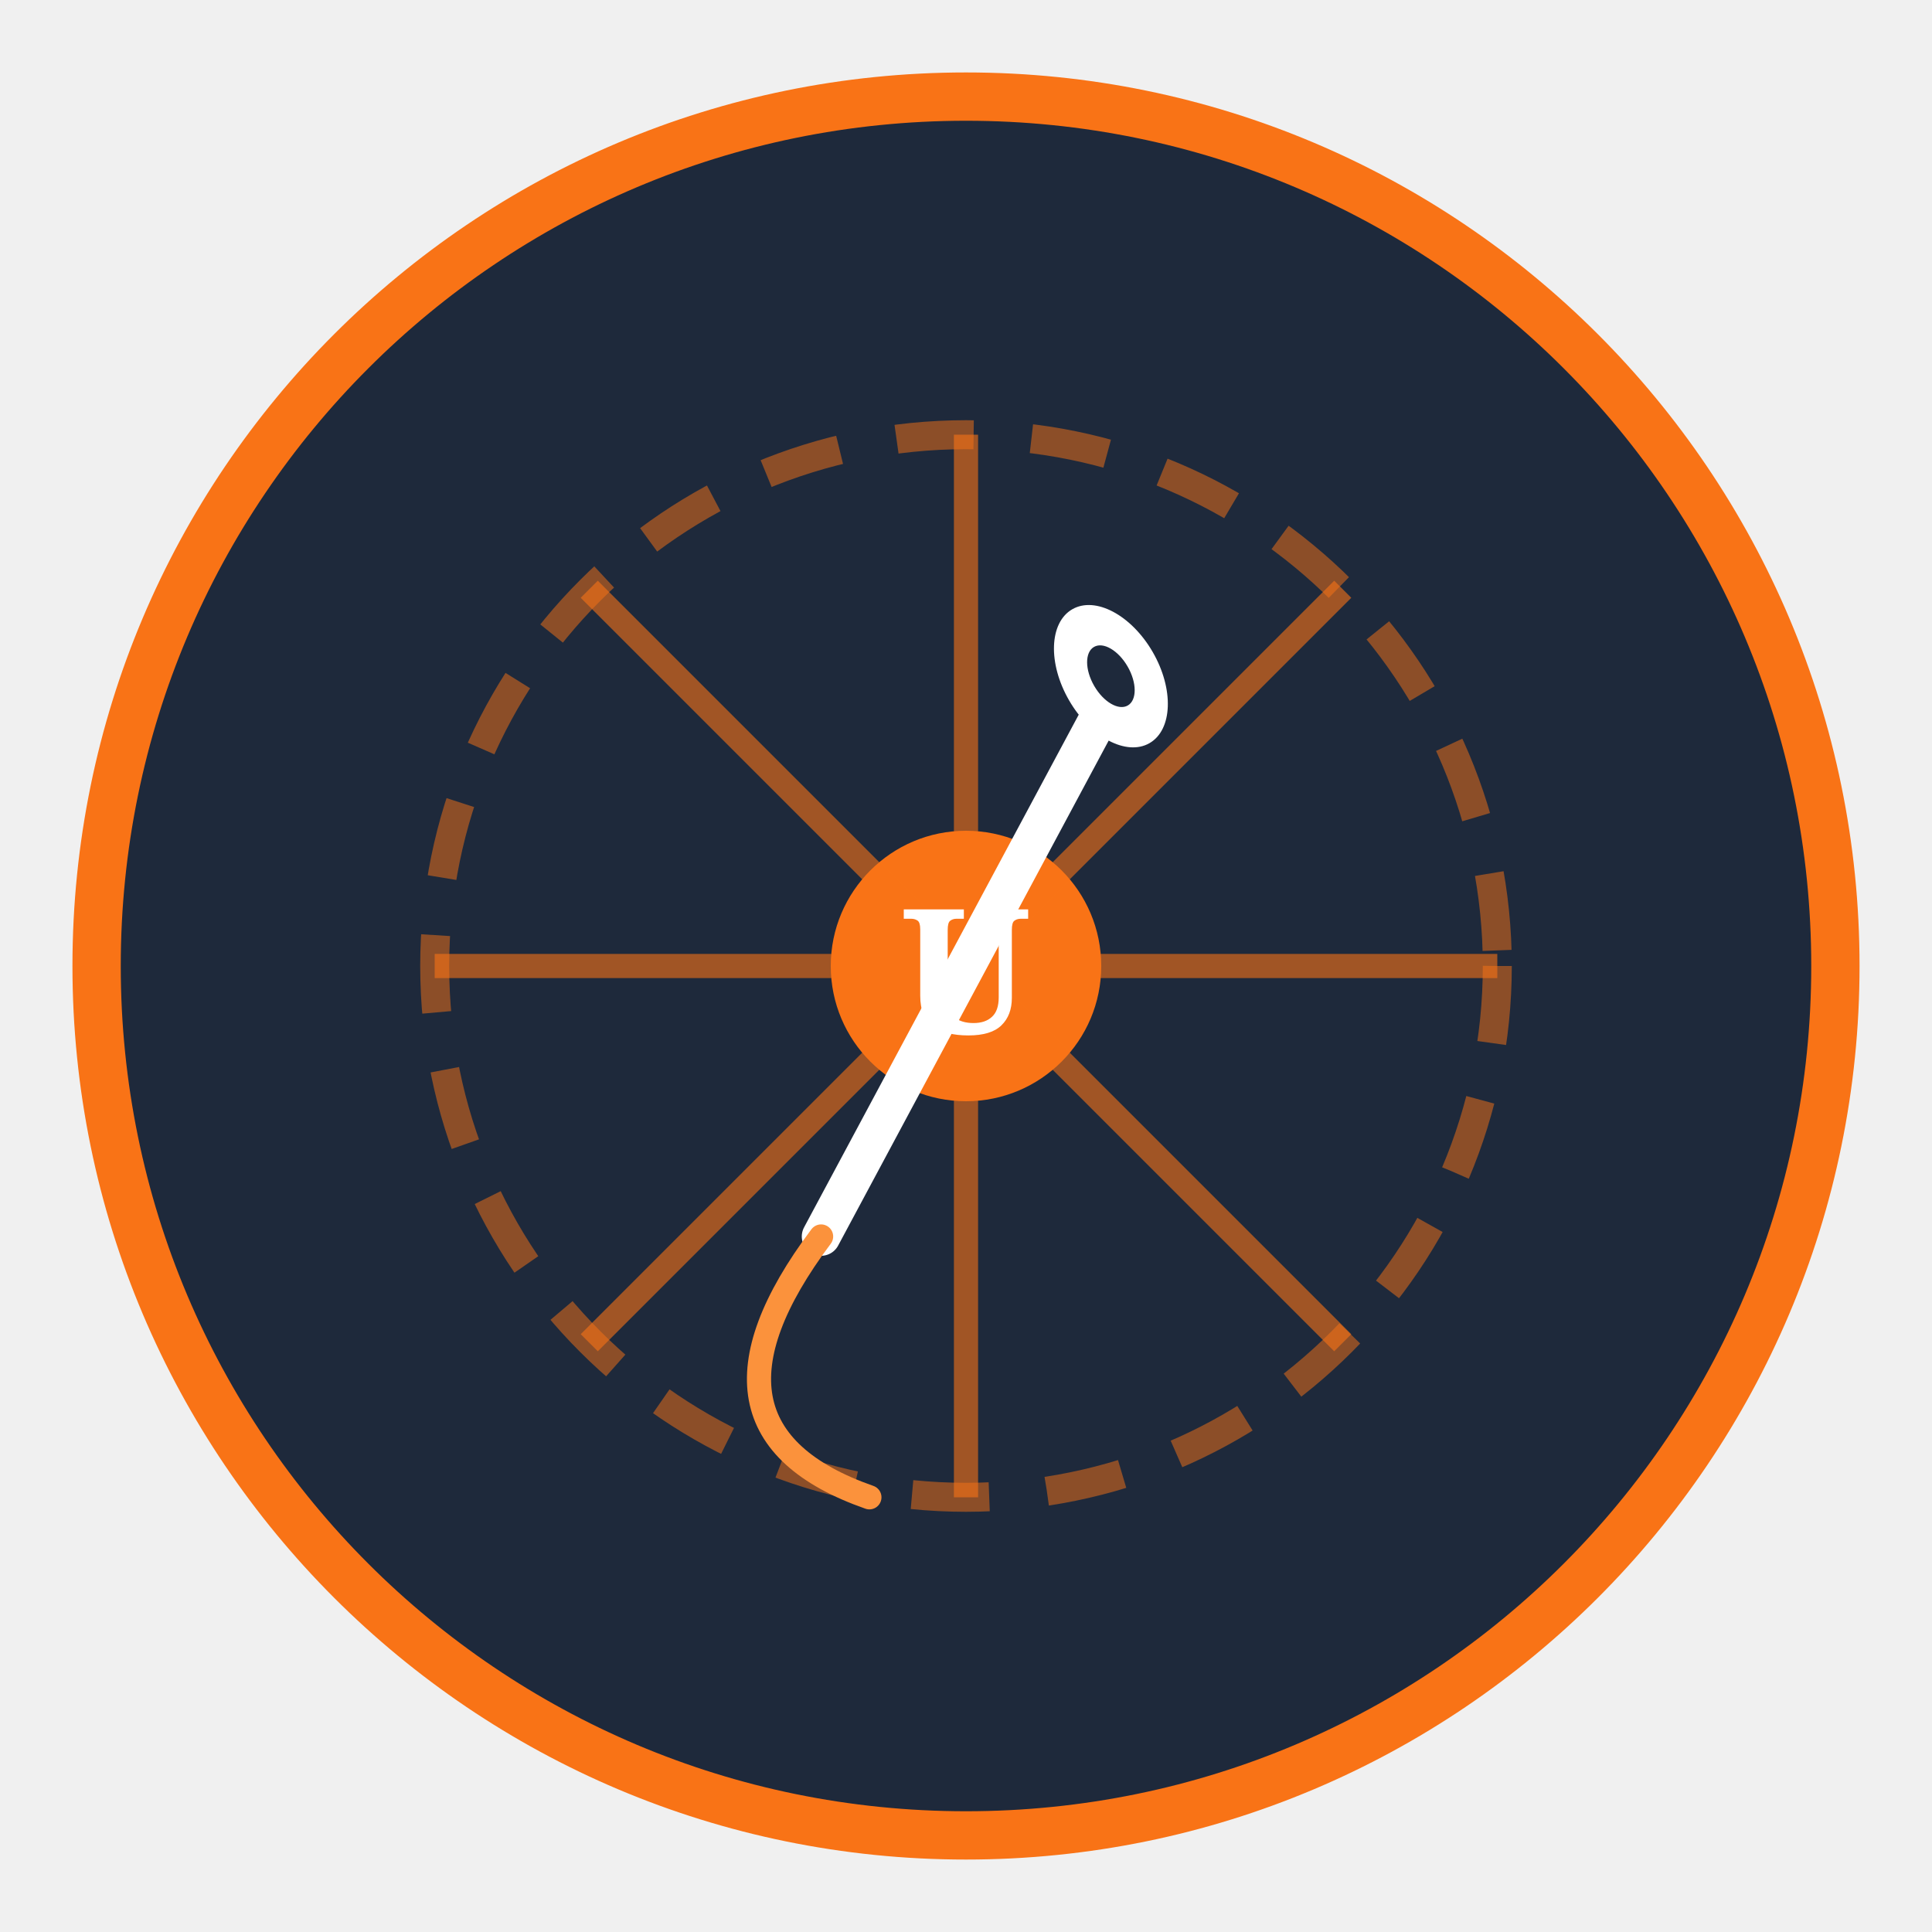
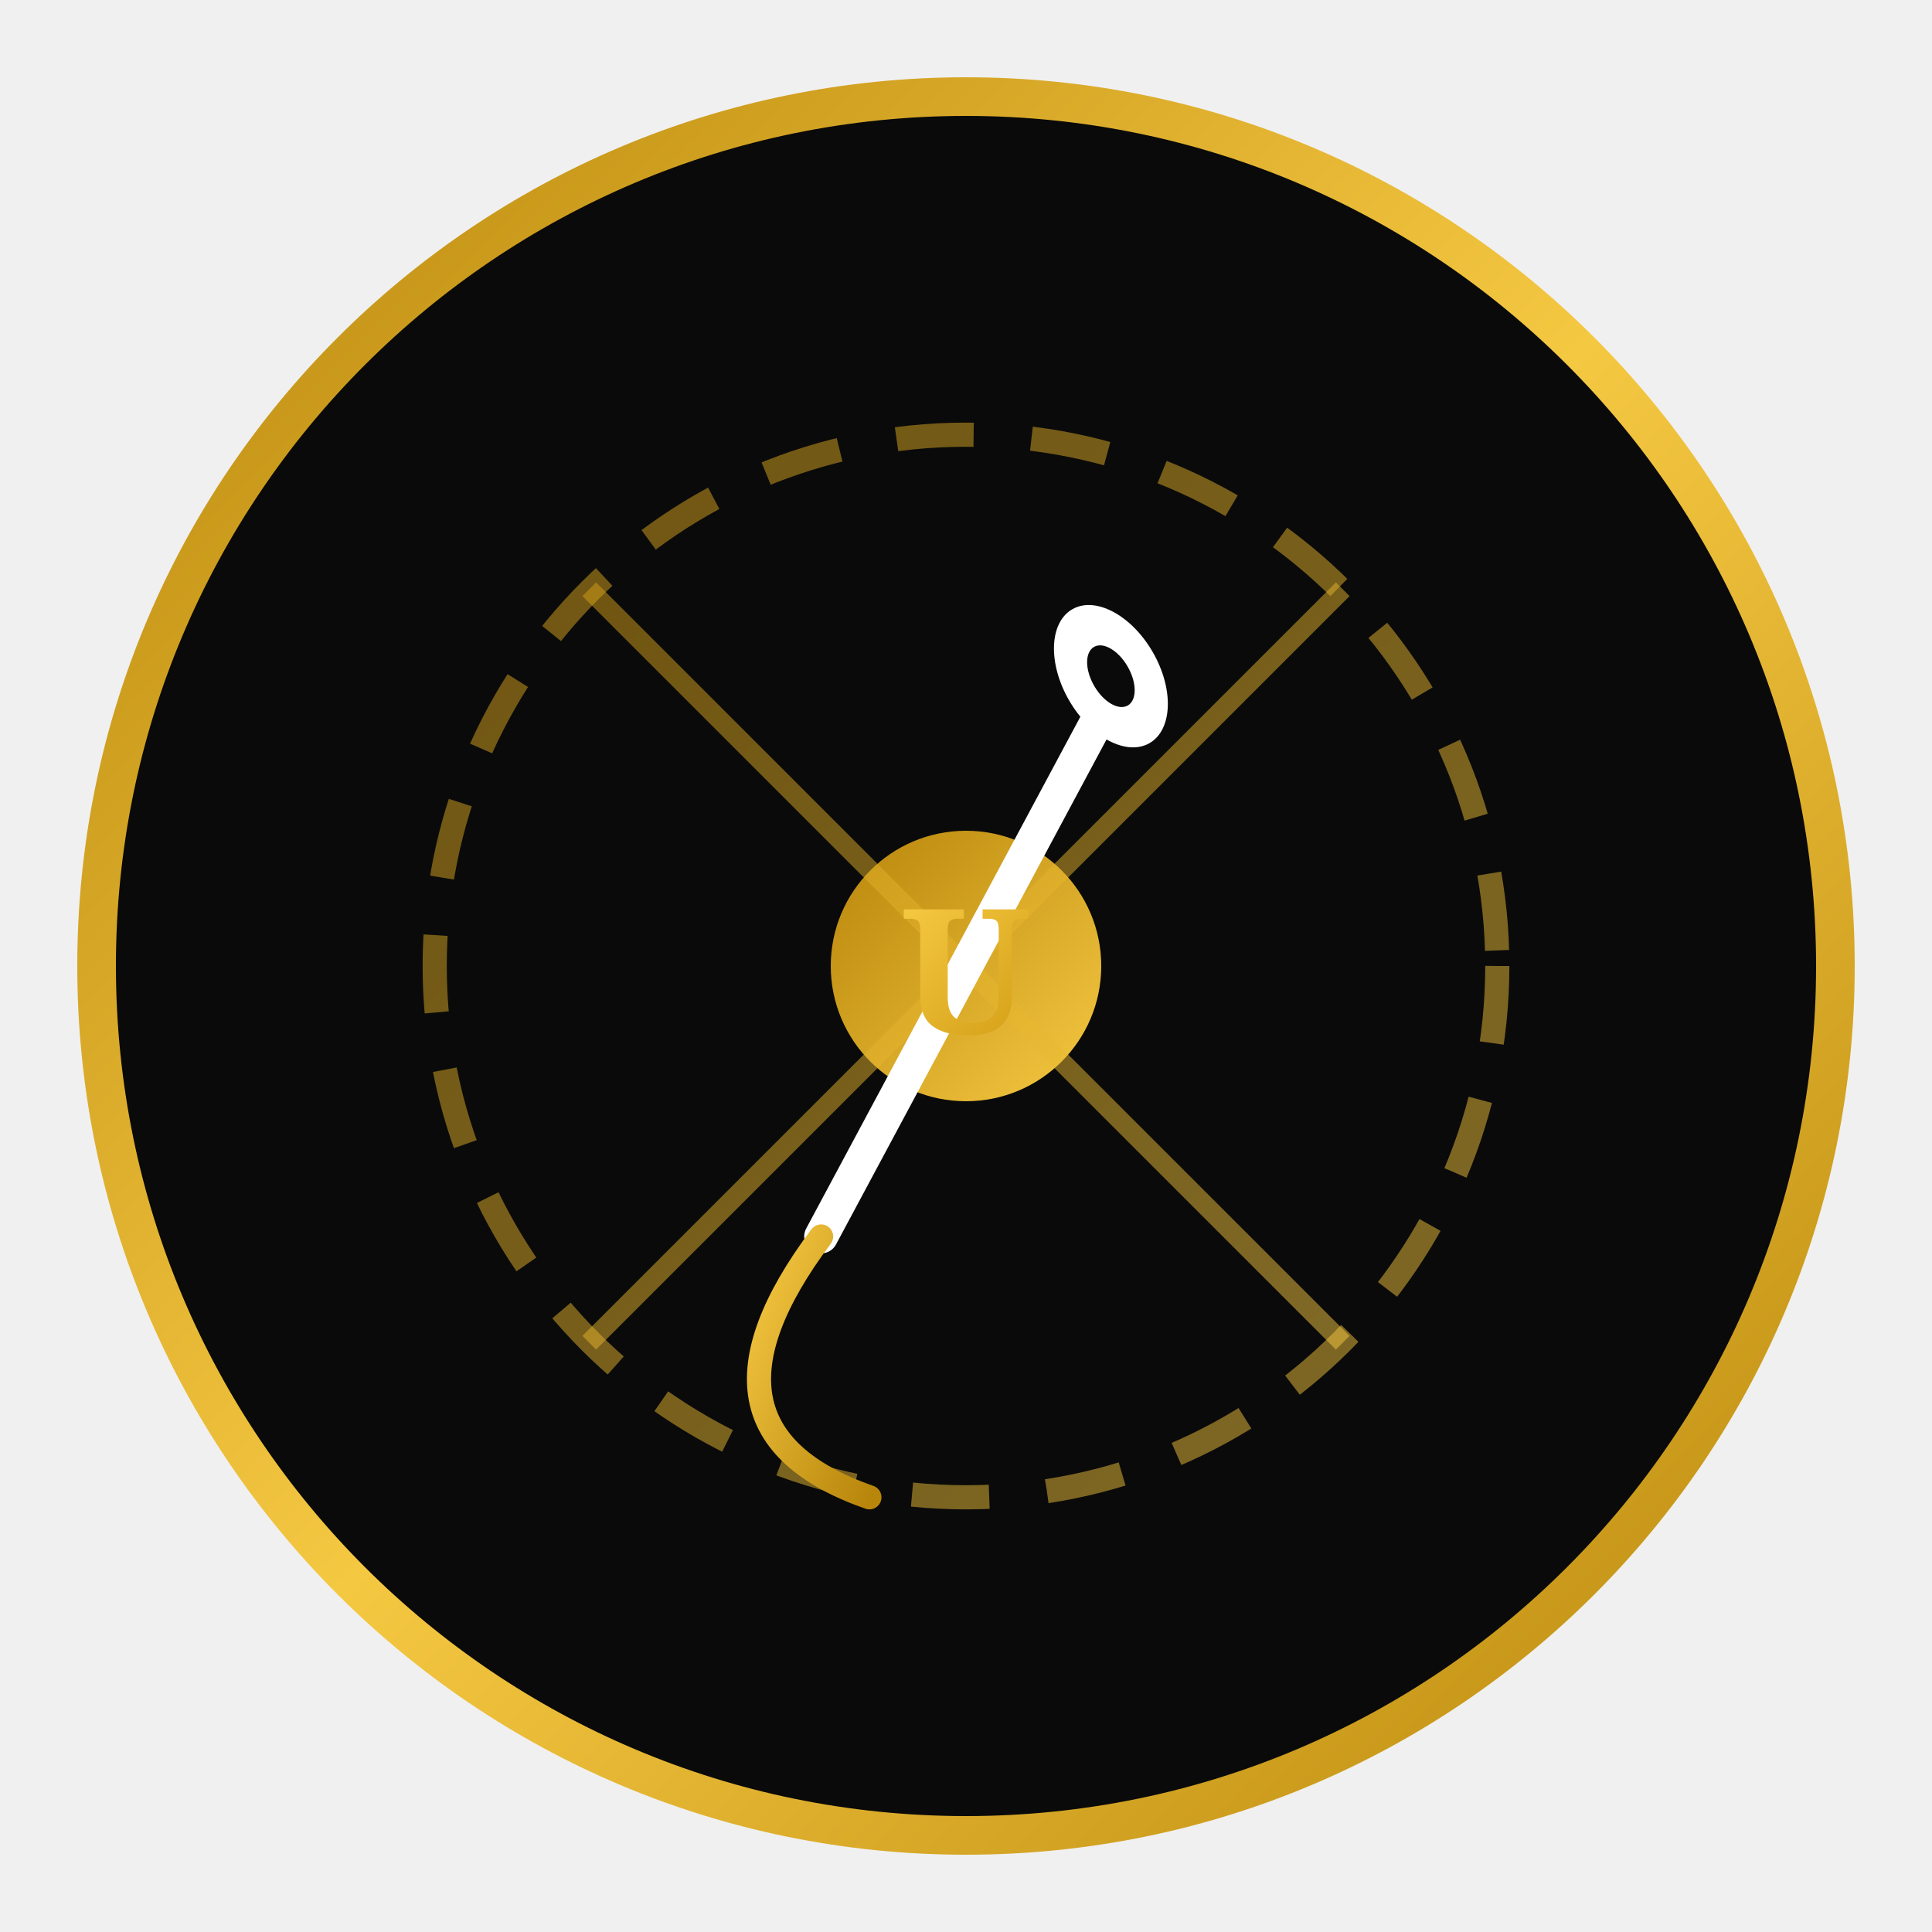
<svg xmlns="http://www.w3.org/2000/svg" viewBox="0 0 200 200" fill="none">
-   <circle cx="100" cy="100" r="90" fill="#1e293b" stroke="#f97316" stroke-width="5" />
-   <circle cx="100" cy="100" r="55" stroke="#f97316" stroke-width="3" stroke-dasharray="8 6" opacity="0.5" />
-   <circle cx="100" cy="100" r="14" fill="#f97316" />
-   <line x1="100" y1="45" x2="100" y2="155" stroke="#f97316" stroke-width="2.5" opacity="0.6" />
-   <line x1="45" y1="100" x2="155" y2="100" stroke="#f97316" stroke-width="2.5" opacity="0.6" />
-   <line x1="61" y1="61" x2="139" y2="139" stroke="#f97316" stroke-width="2.5" opacity="0.6" />
-   <line x1="139" y1="61" x2="61" y2="139" stroke="#f97316" stroke-width="2.5" opacity="0.6" />
-   <line x1="115" y1="72" x2="85" y2="128" stroke="white" stroke-width="4" stroke-linecap="round" />
+   <circle cx="100" cy="100" r="90" fill="#0a0a0a" stroke="url(#goldRing)" stroke-width="4" />
+   <circle cx="100" cy="100" r="55" stroke="url(#goldSpoke)" stroke-width="2.5" stroke-dasharray="8 6" opacity="0.5" />
+   <circle cx="100" cy="100" r="14" fill="url(#goldCenter)" />
+   <line x1="100" y1="45" x2="100" y2="155" stroke="url(#goldSpoke)" stroke-width="2" opacity="0.5" />
+   <line x1="45" y1="100" x2="155" y2="100" stroke="url(#goldSpoke)" stroke-width="2" opacity="0.5" />
+   <line x1="61" y1="61" x2="139" y2="139" stroke="url(#goldSpoke)" stroke-width="2" opacity="0.5" />
+   <line x1="139" y1="61" x2="61" y2="139" stroke="url(#goldSpoke)" stroke-width="2" opacity="0.5" />
+   <line x1="115" y1="72" x2="85" y2="128" stroke="white" stroke-width="3.5" stroke-linecap="round" />
  <ellipse cx="115" cy="70" rx="5" ry="8" fill="white" transform="rotate(-30 115 70)" />
-   <ellipse cx="115" cy="70" rx="2" ry="3.5" fill="#1e293b" transform="rotate(-30 115 70)" />
-   <path d="M85 128 Q70 148 90 155" stroke="#fb923c" stroke-width="2.5" stroke-linecap="round" fill="none" />
-   <text x="100" y="107" text-anchor="middle" font-family="Georgia, serif" font-size="18" font-weight="bold" fill="white">U</text>
+   <ellipse cx="115" cy="70" rx="2" ry="3.5" fill="#0a0a0a" transform="rotate(-30 115 70)" />
+   <path d="M85 128 Q70 148 90 155" stroke="url(#goldThread)" stroke-width="2.5" stroke-linecap="round" fill="none" />
+   <text x="100" y="107" text-anchor="middle" font-family="Georgia, serif" font-size="18" font-weight="bold" fill="url(#goldText)">U</text>
+   <defs>
+     <linearGradient id="goldRing" x1="0" y1="0" x2="1" y2="1">
+       <stop offset="0%" stop-color="#b8860b" />
+       <stop offset="50%" stop-color="#f5c842" />
+       <stop offset="100%" stop-color="#b8860b" />
+     </linearGradient>
+     <linearGradient id="goldSpoke" x1="0" y1="0" x2="1" y2="1">
+       <stop offset="0%" stop-color="#d4a017" />
+       <stop offset="100%" stop-color="#f5c842" />
+     </linearGradient>
+     <linearGradient id="goldCenter" x1="0" y1="0" x2="1" y2="1">
+       <stop offset="0%" stop-color="#b8860b" />
+       <stop offset="100%" stop-color="#f5c842" />
+     </linearGradient>
+     <linearGradient id="goldThread" x1="0" y1="0" x2="1" y2="1">
+       <stop offset="0%" stop-color="#f5c842" />
+       <stop offset="100%" stop-color="#b8860b" />
+     </linearGradient>
+     <linearGradient id="goldText" x1="0" y1="0" x2="1" y2="1">
+       <stop offset="0%" stop-color="#f5c842" />
+       <stop offset="100%" stop-color="#d4a017" />
+     </linearGradient>
+   </defs>
</svg>
